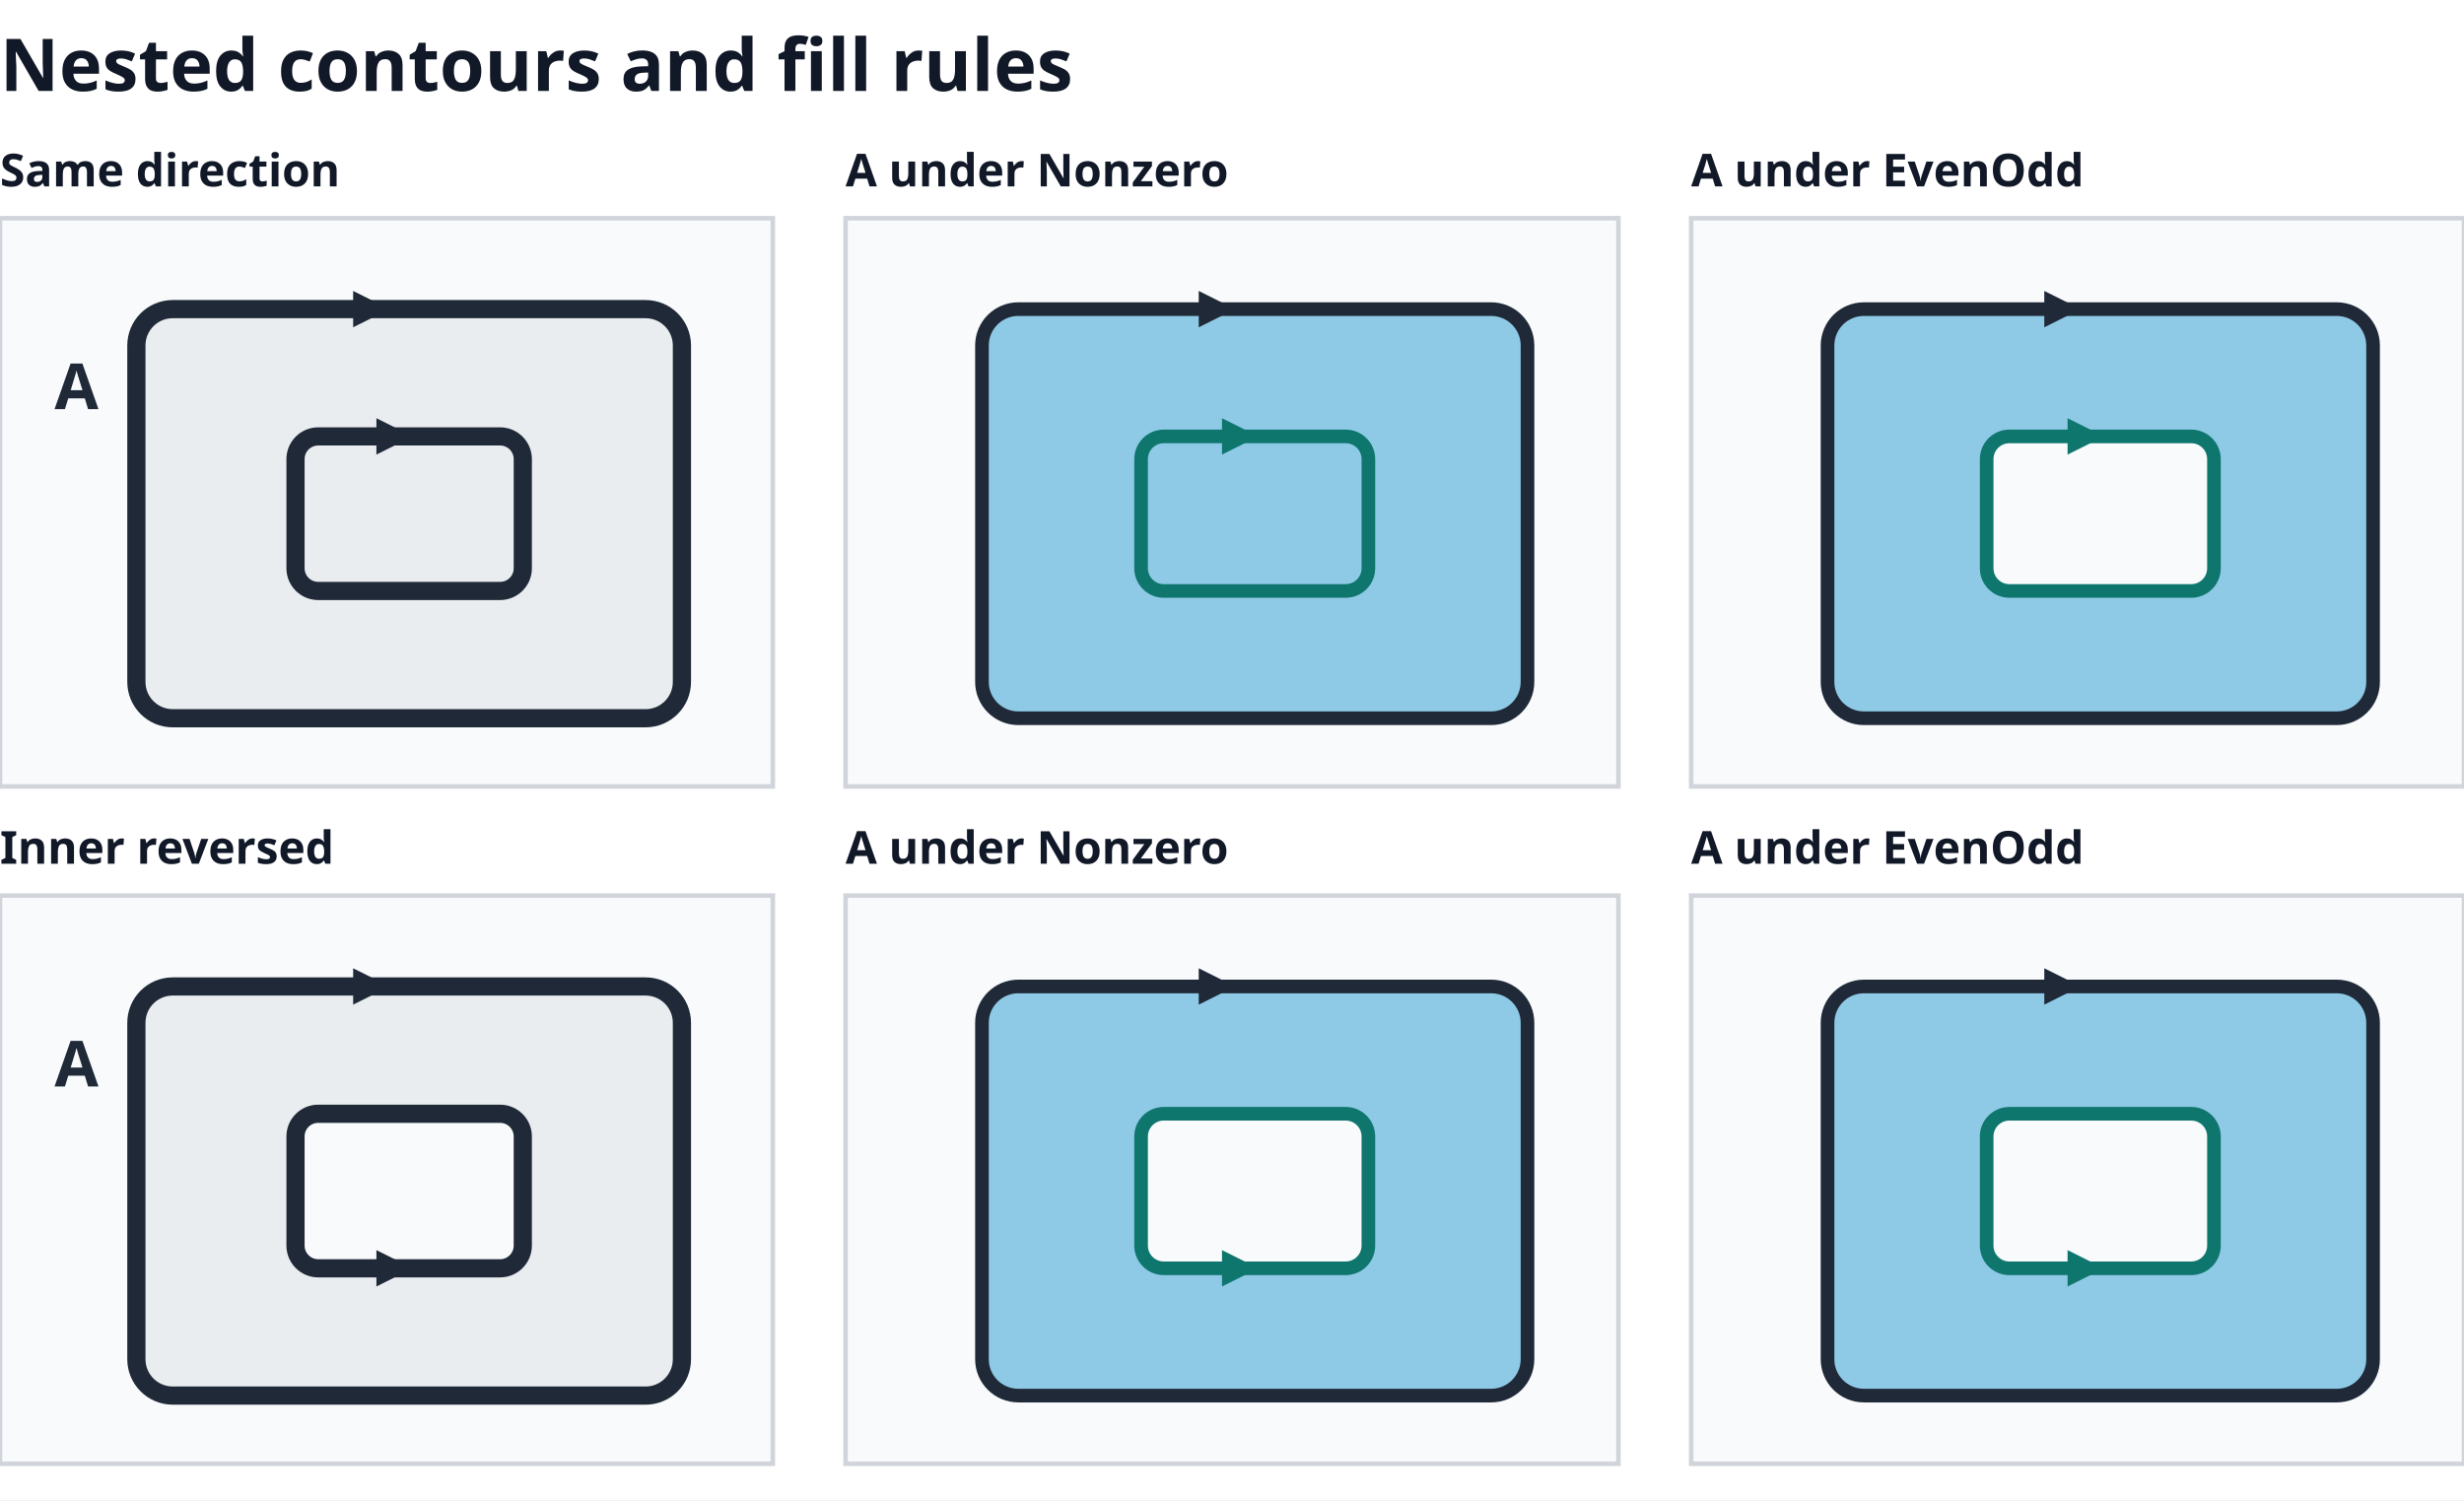
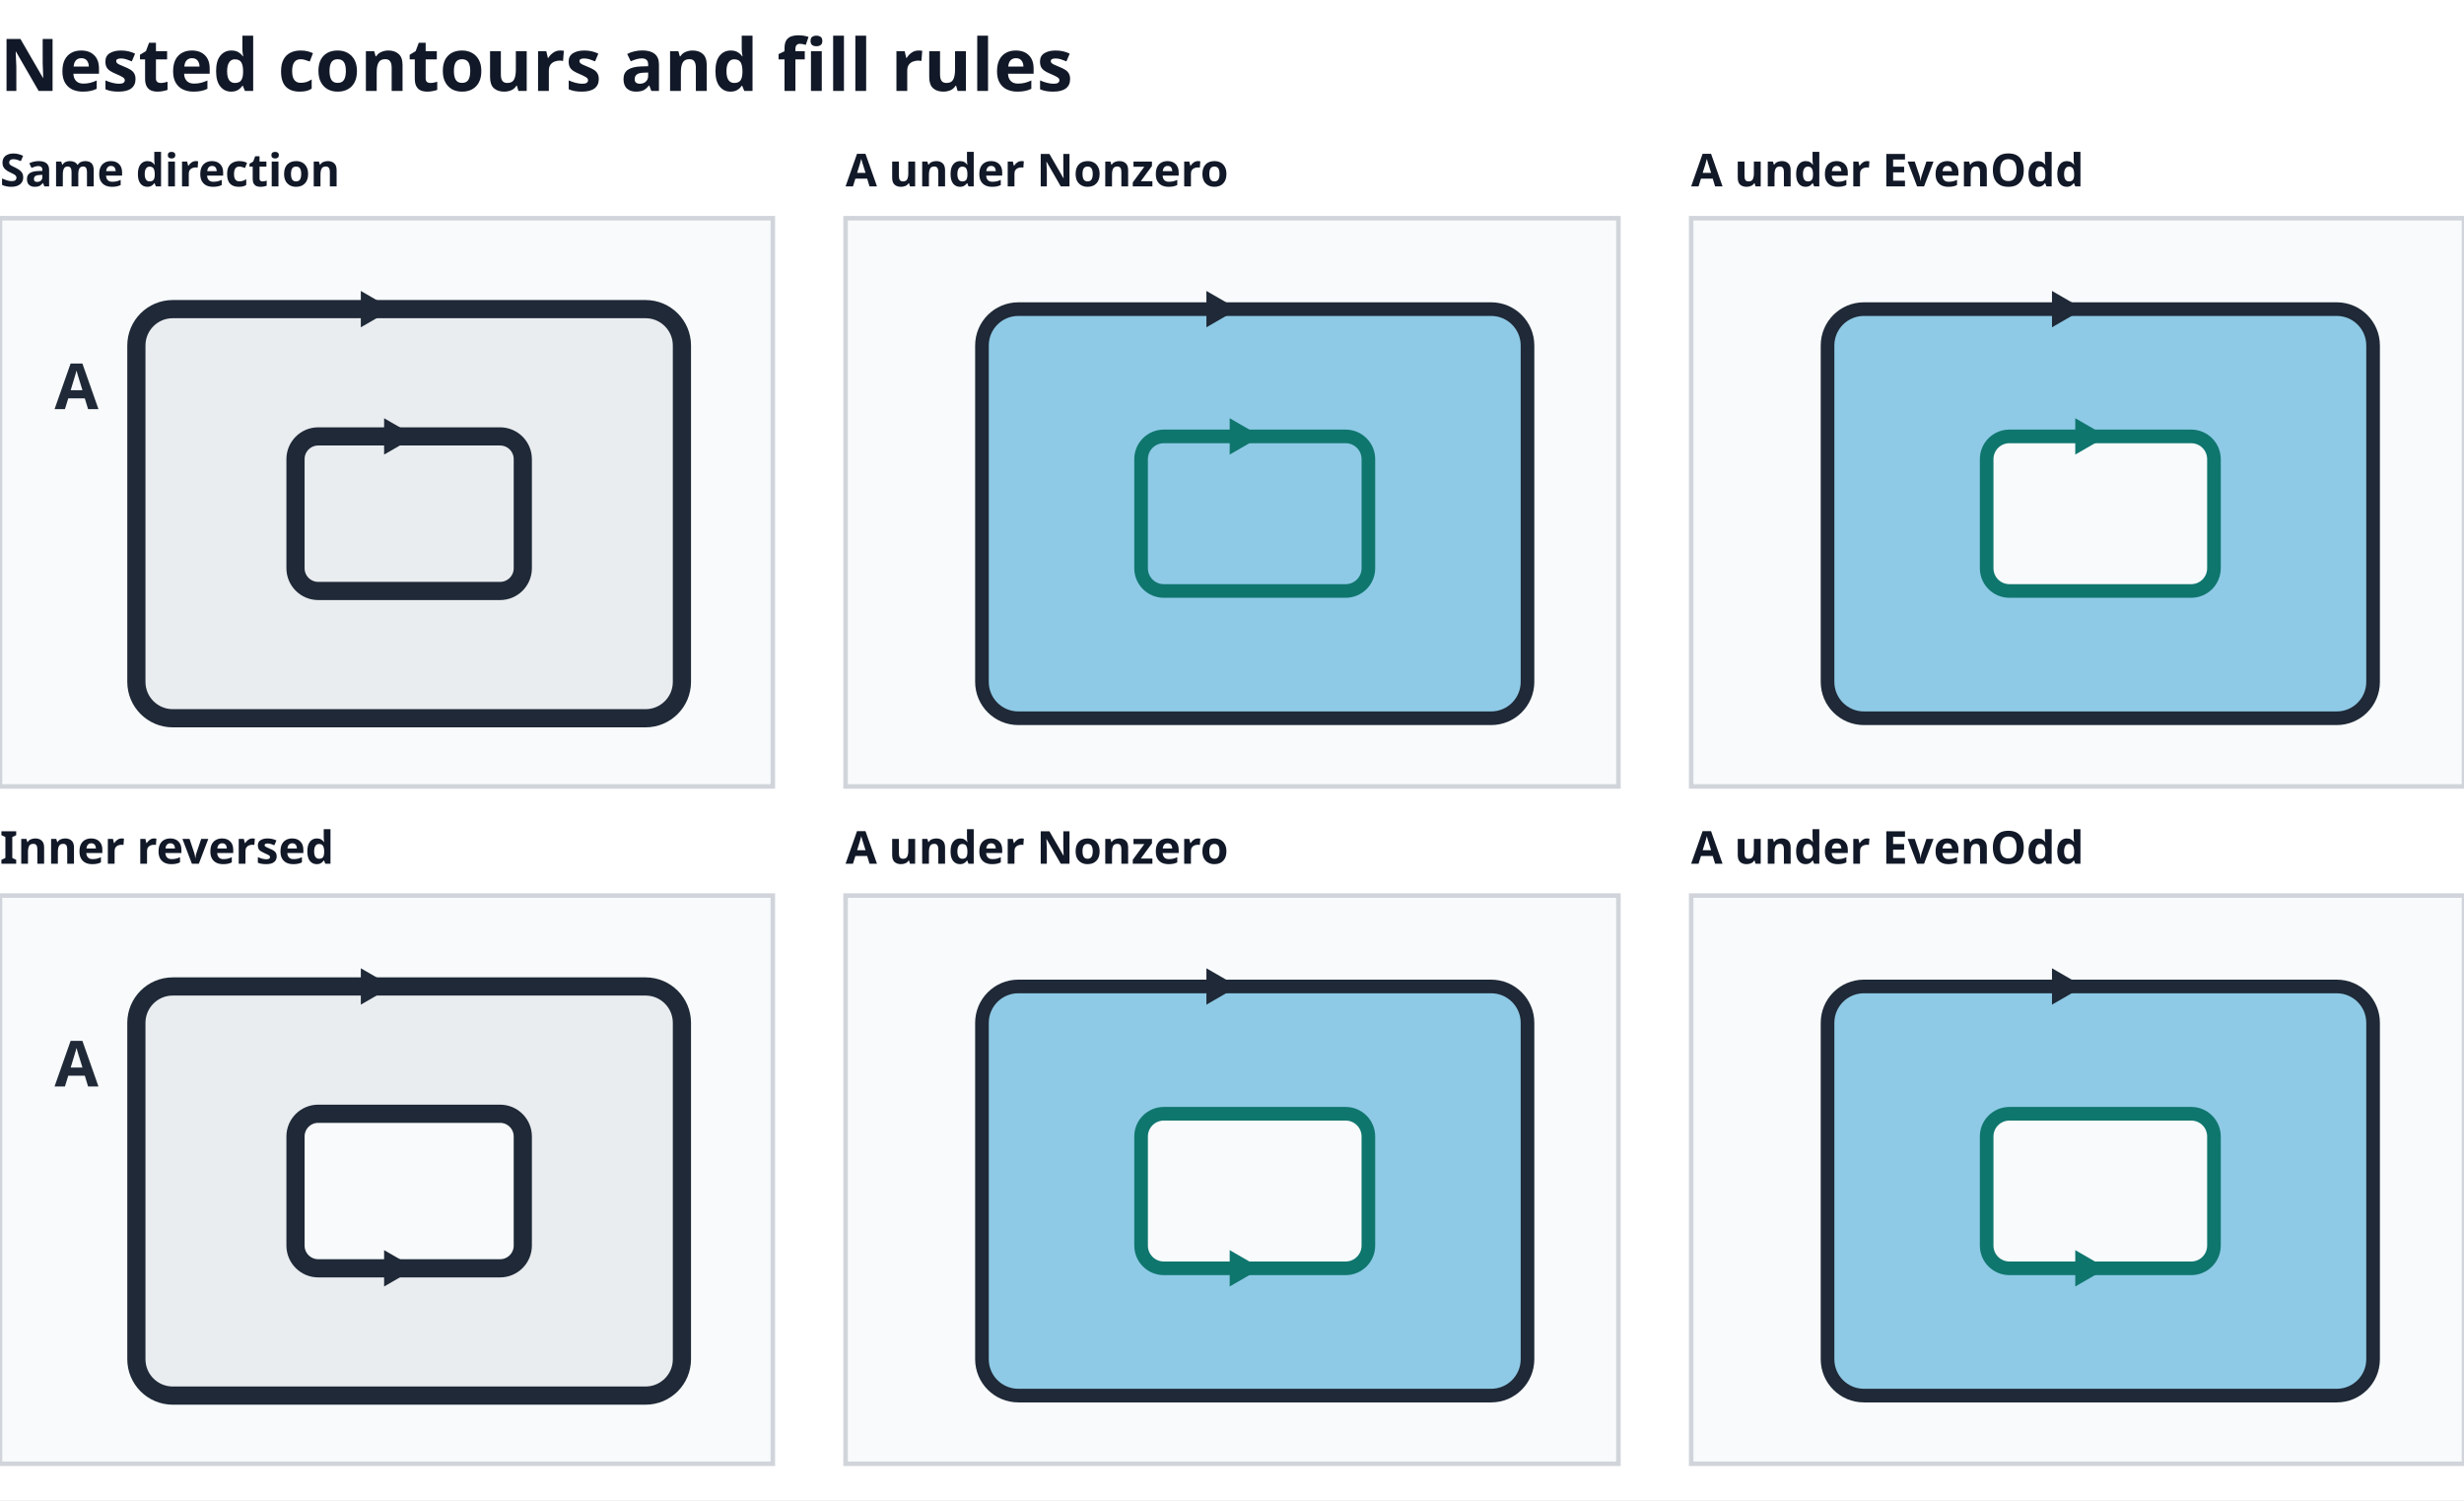
<svg xmlns="http://www.w3.org/2000/svg" viewBox="0 0 542 330">
  <rect x="0" y="0" width="542" height="330" style="fill: #ffffff; stroke: none" />
  <text x="0" y="20" font-size="16" style="fill: #111827; font-family: system-ui, sans-serif; font-weight: 700">Nested contours and fill rules</text>
  <rect x="0" y="48" width="170" height="125" style="fill: #f8fafc; stroke: #d1d5db; stroke-width: 1" />
  <text x="0" y="41" font-size="10" style="fill: #111827; font-family: system-ui, sans-serif; font-weight: 700">Same direction</text>
  <path d="M 38 68 H 142 A 8 8 0 0 1 150 76 V 150 A 8 8 0 0 1 142 158 H 38 A 8 8 0 0 1 30 150 V 76 A 8 8 0 0 1 38 68 Z M 70 96 H 110 A 5 5 0 0 1 115 101 V 125 A 5 5 0 0 1 110 130 H 70 A 5 5 0 0 1 65 125 V 101 A 5 5 0 0 1 70 96 Z" style="fill: rgba(31, 41, 55, 0.06); stroke: #1f2937; stroke-width: 4; stroke-linejoin: round" />
  <text x="12" y="90" font-size="14" style="fill: #1f2937; font-family: system-ui, sans-serif; font-weight: 700">A</text>
  <path d="M 75.68 68 H 87.68" style="fill: none; stroke: #1f2937; stroke-width: 2; stroke-linecap: round" />
-   <path d="M 85.68 68 L 77.68 72 V 64 Z" style="fill: #1f2937; stroke: none" />
+   <path d="M 86.299 68 L 79.371 72 V 64 Z" style="fill: #1f2937; stroke: none" />
  <path d="M 80.8 96 H 92.8" style="fill: none; stroke: #1f2937; stroke-width: 2; stroke-linecap: round" />
-   <path d="M 90.8 96 L 82.8 100 V 92 Z" style="fill: #1f2937; stroke: none" />
+   <path d="M 91.419 96 L 84.491 100 V 92 Z" style="fill: #1f2937; stroke: none" />
  <rect x="186" y="48" width="170" height="125" style="fill: #f8fafc; stroke: #d1d5db; stroke-width: 1" />
  <text x="186" y="41" font-size="10" style="fill: #111827; font-family: system-ui, sans-serif; font-weight: 700">A under Nonzero</text>
  <path d="M 224 68 H 328 A 8 8 0 0 1 336 76 V 150 A 8 8 0 0 1 328 158 H 224 A 8 8 0 0 1 216 150 V 76 A 8 8 0 0 1 224 68 Z M 256 96 H 296 A 5 5 0 0 1 301 101 V 125 A 5 5 0 0 1 296 130 H 256 A 5 5 0 0 1 251 125 V 101 A 5 5 0 0 1 256 96 Z" style="fill: #8ecae6; fill-rule: nonzero; stroke: none" />
  <path d="M 224 68 H 328 A 8 8 0 0 1 336 76 V 150 A 8 8 0 0 1 328 158 H 224 A 8 8 0 0 1 216 150 V 76 A 8 8 0 0 1 224 68 Z" style="fill: none; stroke: #1f2937; stroke-width: 3.0; stroke-linejoin: round" />
  <path d="M 261.68 68 H 273.68" style="fill: none; stroke: #1f2937; stroke-width: 2; stroke-linecap: round" />
-   <path d="M 271.68 68 L 263.68 72 V 64 Z" style="fill: #1f2937; stroke: none" />
+   <path d="M 272.299 68 L 265.371 72 V 64 Z" style="fill: #1f2937; stroke: none" />
  <path d="M 256 96 H 296 A 5 5 0 0 1 301 101 V 125 A 5 5 0 0 1 296 130 H 256 A 5 5 0 0 1 251 125 V 101 A 5 5 0 0 1 256 96 Z" style="fill: none; stroke: #0f766e; stroke-width: 3.0; stroke-linejoin: round" />
  <path d="M 266.8 96 H 278.8" style="fill: none; stroke: #0f766e; stroke-width: 2; stroke-linecap: round" />
-   <path d="M 276.8 96 L 268.8 100 V 92 Z" style="fill: #0f766e; stroke: none" />
+   <path d="M 277.419 96 L 270.491 100 V 92 Z" style="fill: #0f766e; stroke: none" />
  <rect x="372" y="48" width="170" height="125" style="fill: #f8fafc; stroke: #d1d5db; stroke-width: 1" />
  <text x="372" y="41" font-size="10" style="fill: #111827; font-family: system-ui, sans-serif; font-weight: 700">A under EvenOdd</text>
  <path d="M 410 68 H 514 A 8 8 0 0 1 522 76 V 150 A 8 8 0 0 1 514 158 H 410 A 8 8 0 0 1 402 150 V 76 A 8 8 0 0 1 410 68 Z M 442 96 H 482 A 5 5 0 0 1 487 101 V 125 A 5 5 0 0 1 482 130 H 442 A 5 5 0 0 1 437 125 V 101 A 5 5 0 0 1 442 96 Z" style="fill: #8ecae6; fill-rule: evenodd; stroke: none" />
  <path d="M 410 68 H 514 A 8 8 0 0 1 522 76 V 150 A 8 8 0 0 1 514 158 H 410 A 8 8 0 0 1 402 150 V 76 A 8 8 0 0 1 410 68 Z" style="fill: none; stroke: #1f2937; stroke-width: 3.0; stroke-linejoin: round" />
  <path d="M 447.68 68 H 459.68" style="fill: none; stroke: #1f2937; stroke-width: 2; stroke-linecap: round" />
-   <path d="M 457.68 68 L 449.68 72 V 64 Z" style="fill: #1f2937; stroke: none" />
+   <path d="M 458.299 68 L 451.371 72 V 64 Z" style="fill: #1f2937; stroke: none" />
  <path d="M 442 96 H 482 A 5 5 0 0 1 487 101 V 125 A 5 5 0 0 1 482 130 H 442 A 5 5 0 0 1 437 125 V 101 A 5 5 0 0 1 442 96 Z" style="fill: none; stroke: #0f766e; stroke-width: 3.0; stroke-linejoin: round" />
  <path d="M 452.8 96 H 464.8" style="fill: none; stroke: #0f766e; stroke-width: 2; stroke-linecap: round" />
-   <path d="M 462.8 96 L 454.8 100 V 92 Z" style="fill: #0f766e; stroke: none" />
+   <path d="M 463.419 96 L 456.491 100 V 92 Z" style="fill: #0f766e; stroke: none" />
  <rect x="0" y="197" width="170" height="125" style="fill: #f8fafc; stroke: #d1d5db; stroke-width: 1" />
  <text x="0" y="190" font-size="10" style="fill: #111827; font-family: system-ui, sans-serif; font-weight: 700">Inner reversed</text>
  <path d="M 38 217 H 142 A 8 8 0 0 1 150 225 V 299 A 8 8 0 0 1 142 307 H 38 A 8 8 0 0 1 30 299 V 225 A 8 8 0 0 1 38 217 Z M 70 245 A 5 5 0 0 0 65 250 V 274 A 5 5 0 0 0 70 279 H 110 A 5 5 0 0 0 115 274 V 250 A 5 5 0 0 0 110 245 Z" style="fill: rgba(31, 41, 55, 0.06); stroke: #1f2937; stroke-width: 4; stroke-linejoin: round" />
  <text x="12" y="239" font-size="14" style="fill: #1f2937; font-family: system-ui, sans-serif; font-weight: 700">A</text>
  <path d="M 75.68 217 H 87.68" style="fill: none; stroke: #1f2937; stroke-width: 2; stroke-linecap: round" />
-   <path d="M 85.68 217 L 77.68 221 V 213 Z" style="fill: #1f2937; stroke: none" />
+   <path d="M 86.299 217 L 79.371 221 V 213 Z" style="fill: #1f2937; stroke: none" />
  <path d="M 80.8 279 H 92.8" style="fill: none; stroke: #1f2937; stroke-width: 2; stroke-linecap: round" />
-   <path d="M 90.8 279 L 82.8 283 V 275 Z" style="fill: #1f2937; stroke: none" />
+   <path d="M 91.419 279 L 84.491 283 V 275 Z" style="fill: #1f2937; stroke: none" />
  <rect x="186" y="197" width="170" height="125" style="fill: #f8fafc; stroke: #d1d5db; stroke-width: 1" />
  <text x="186" y="190" font-size="10" style="fill: #111827; font-family: system-ui, sans-serif; font-weight: 700">A under Nonzero</text>
  <path d="M 224 217 H 328 A 8 8 0 0 1 336 225 V 299 A 8 8 0 0 1 328 307 H 224 A 8 8 0 0 1 216 299 V 225 A 8 8 0 0 1 224 217 Z M 256 245 A 5 5 0 0 0 251 250 V 274 A 5 5 0 0 0 256 279 H 296 A 5 5 0 0 0 301 274 V 250 A 5 5 0 0 0 296 245 Z" style="fill: #8ecae6; fill-rule: nonzero; stroke: none" />
  <path d="M 224 217 H 328 A 8 8 0 0 1 336 225 V 299 A 8 8 0 0 1 328 307 H 224 A 8 8 0 0 1 216 299 V 225 A 8 8 0 0 1 224 217 Z" style="fill: none; stroke: #1f2937; stroke-width: 3.0; stroke-linejoin: round" />
  <path d="M 261.68 217 H 273.68" style="fill: none; stroke: #1f2937; stroke-width: 2; stroke-linecap: round" />
-   <path d="M 271.68 217 L 263.68 221 V 213 Z" style="fill: #1f2937; stroke: none" />
+   <path d="M 272.299 217 L 265.371 221 V 213 Z" style="fill: #1f2937; stroke: none" />
  <path d="M 256 245 A 5 5 0 0 0 251 250 V 274 A 5 5 0 0 0 256 279 H 296 A 5 5 0 0 0 301 274 V 250 A 5 5 0 0 0 296 245 Z" style="fill: none; stroke: #0f766e; stroke-width: 3.0; stroke-linejoin: round" />
  <path d="M 266.8 279 H 278.8" style="fill: none; stroke: #0f766e; stroke-width: 2; stroke-linecap: round" />
-   <path d="M 276.8 279 L 268.8 283 V 275 Z" style="fill: #0f766e; stroke: none" />
+   <path d="M 277.419 279 L 270.491 283 V 275 Z" style="fill: #0f766e; stroke: none" />
  <rect x="372" y="197" width="170" height="125" style="fill: #f8fafc; stroke: #d1d5db; stroke-width: 1" />
  <text x="372" y="190" font-size="10" style="fill: #111827; font-family: system-ui, sans-serif; font-weight: 700">A under EvenOdd</text>
  <path d="M 410 217 H 514 A 8 8 0 0 1 522 225 V 299 A 8 8 0 0 1 514 307 H 410 A 8 8 0 0 1 402 299 V 225 A 8 8 0 0 1 410 217 Z M 442 245 A 5 5 0 0 0 437 250 V 274 A 5 5 0 0 0 442 279 H 482 A 5 5 0 0 0 487 274 V 250 A 5 5 0 0 0 482 245 Z" style="fill: #8ecae6; fill-rule: evenodd; stroke: none" />
  <path d="M 410 217 H 514 A 8 8 0 0 1 522 225 V 299 A 8 8 0 0 1 514 307 H 410 A 8 8 0 0 1 402 299 V 225 A 8 8 0 0 1 410 217 Z" style="fill: none; stroke: #1f2937; stroke-width: 3.0; stroke-linejoin: round" />
  <path d="M 447.68 217 H 459.68" style="fill: none; stroke: #1f2937; stroke-width: 2; stroke-linecap: round" />
-   <path d="M 457.68 217 L 449.68 221 V 213 Z" style="fill: #1f2937; stroke: none" />
+   <path d="M 458.299 217 L 451.371 221 V 213 Z" style="fill: #1f2937; stroke: none" />
  <path d="M 442 245 A 5 5 0 0 0 437 250 V 274 A 5 5 0 0 0 442 279 H 482 A 5 5 0 0 0 487 274 V 250 A 5 5 0 0 0 482 245 Z" style="fill: none; stroke: #0f766e; stroke-width: 3.0; stroke-linejoin: round" />
  <path d="M 452.8 279 H 464.8" style="fill: none; stroke: #0f766e; stroke-width: 2; stroke-linecap: round" />
-   <path d="M 462.8 279 L 454.8 283 V 275 Z" style="fill: #0f766e; stroke: none" />
+   <path d="M 463.419 279 L 456.491 283 V 275 Z" style="fill: #0f766e; stroke: none" />
</svg>
